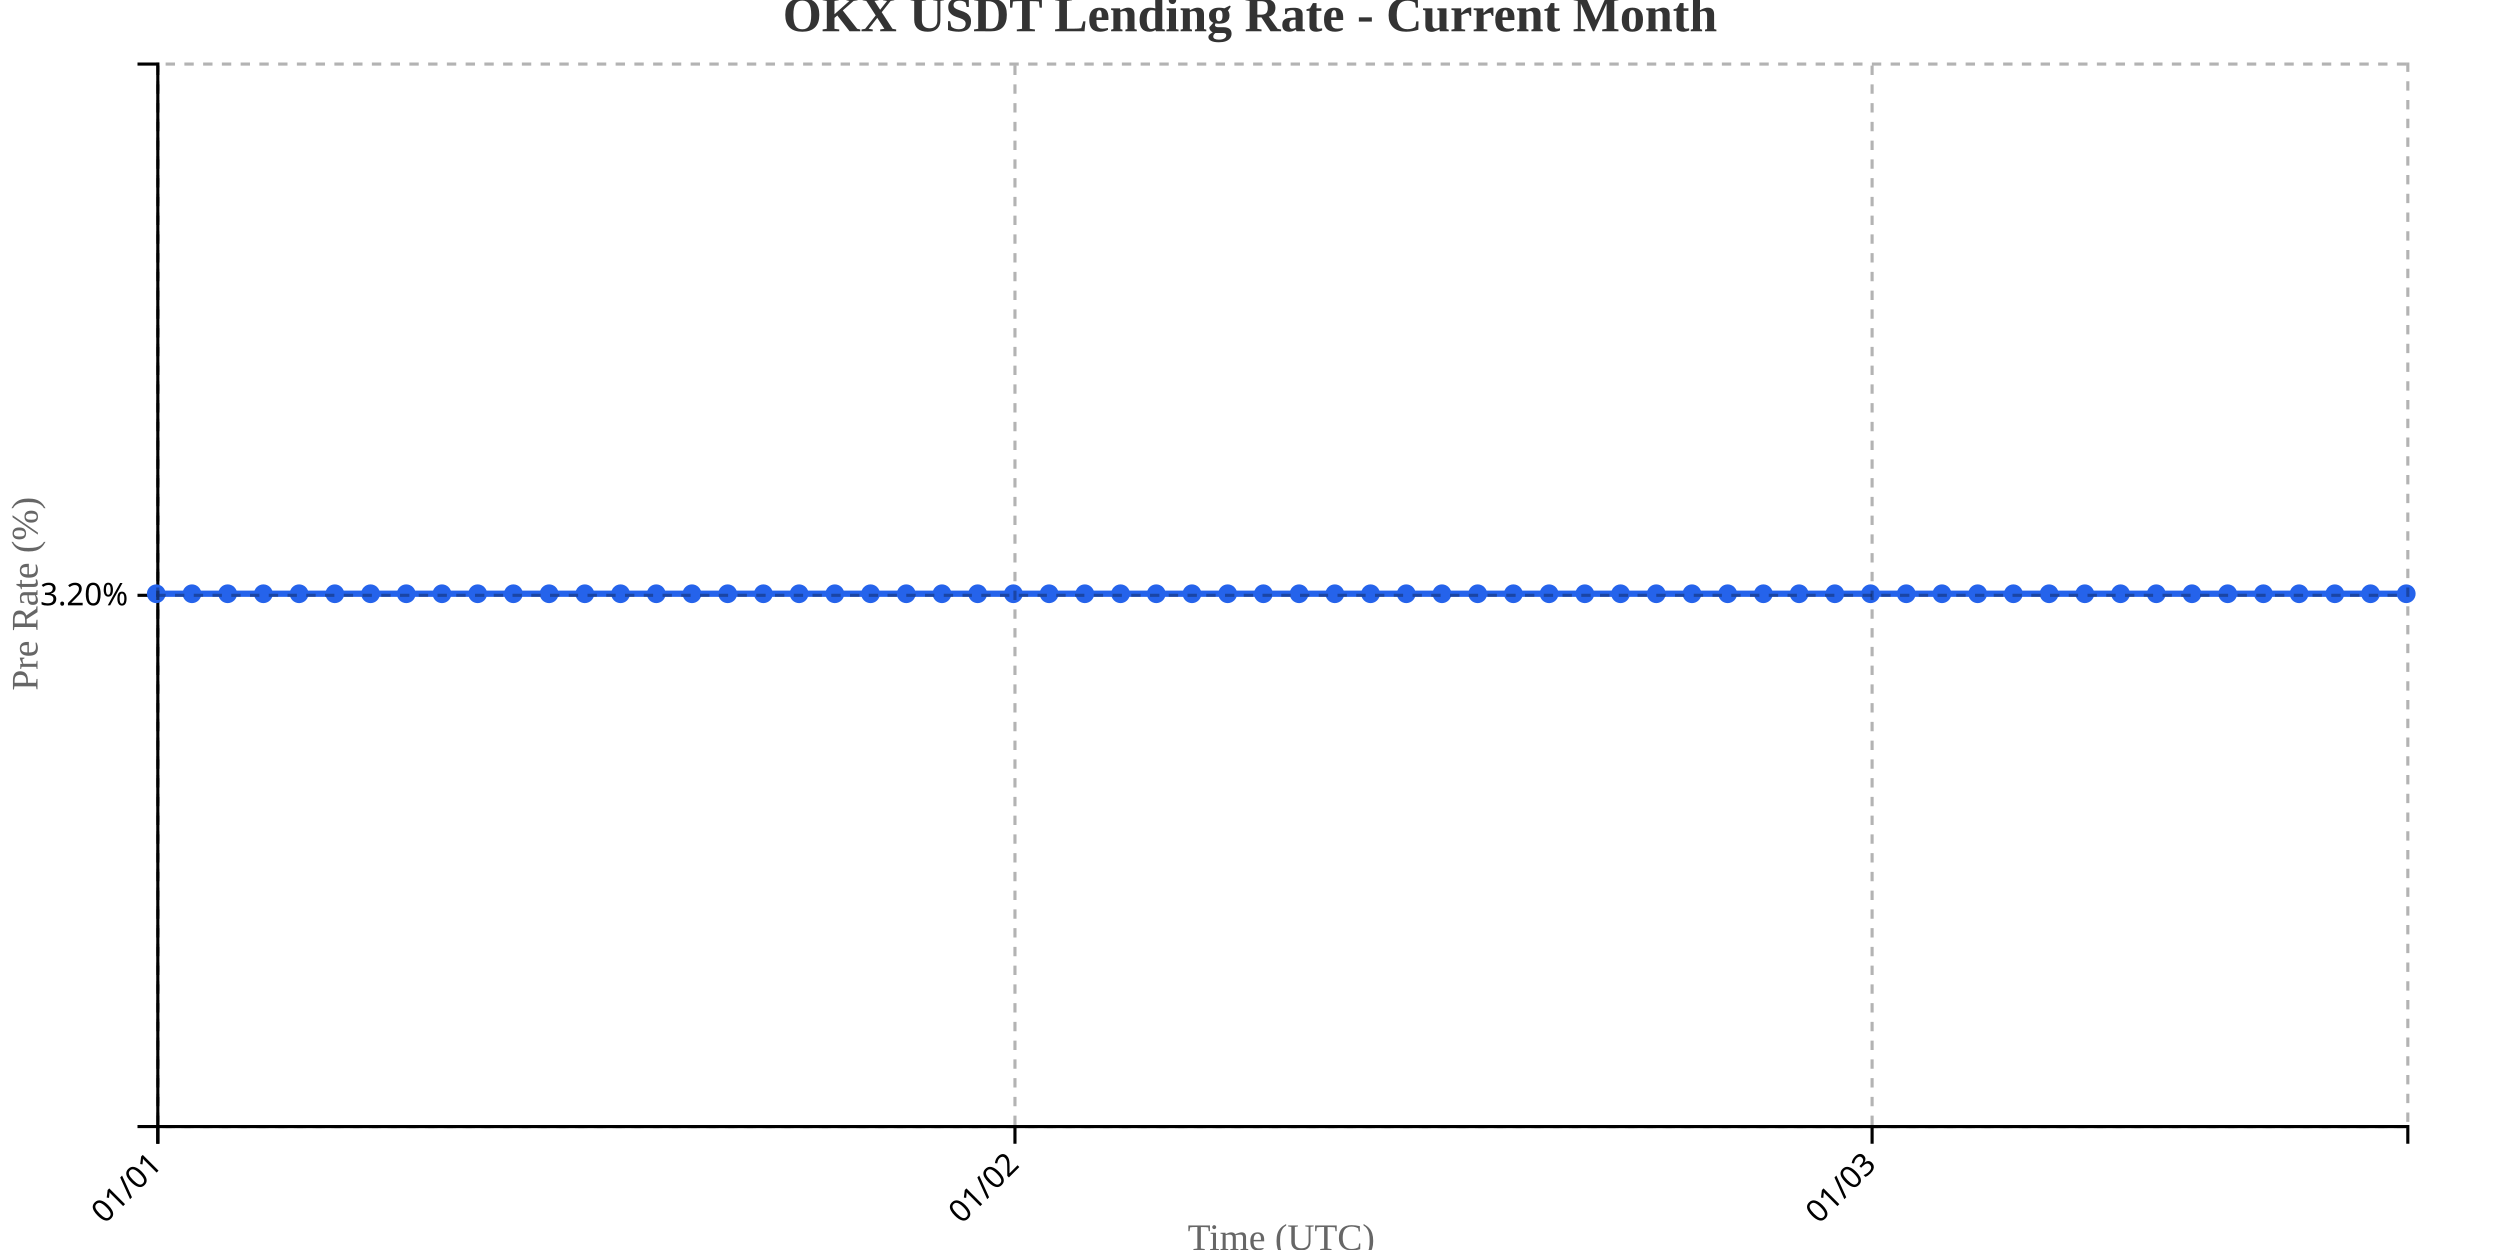
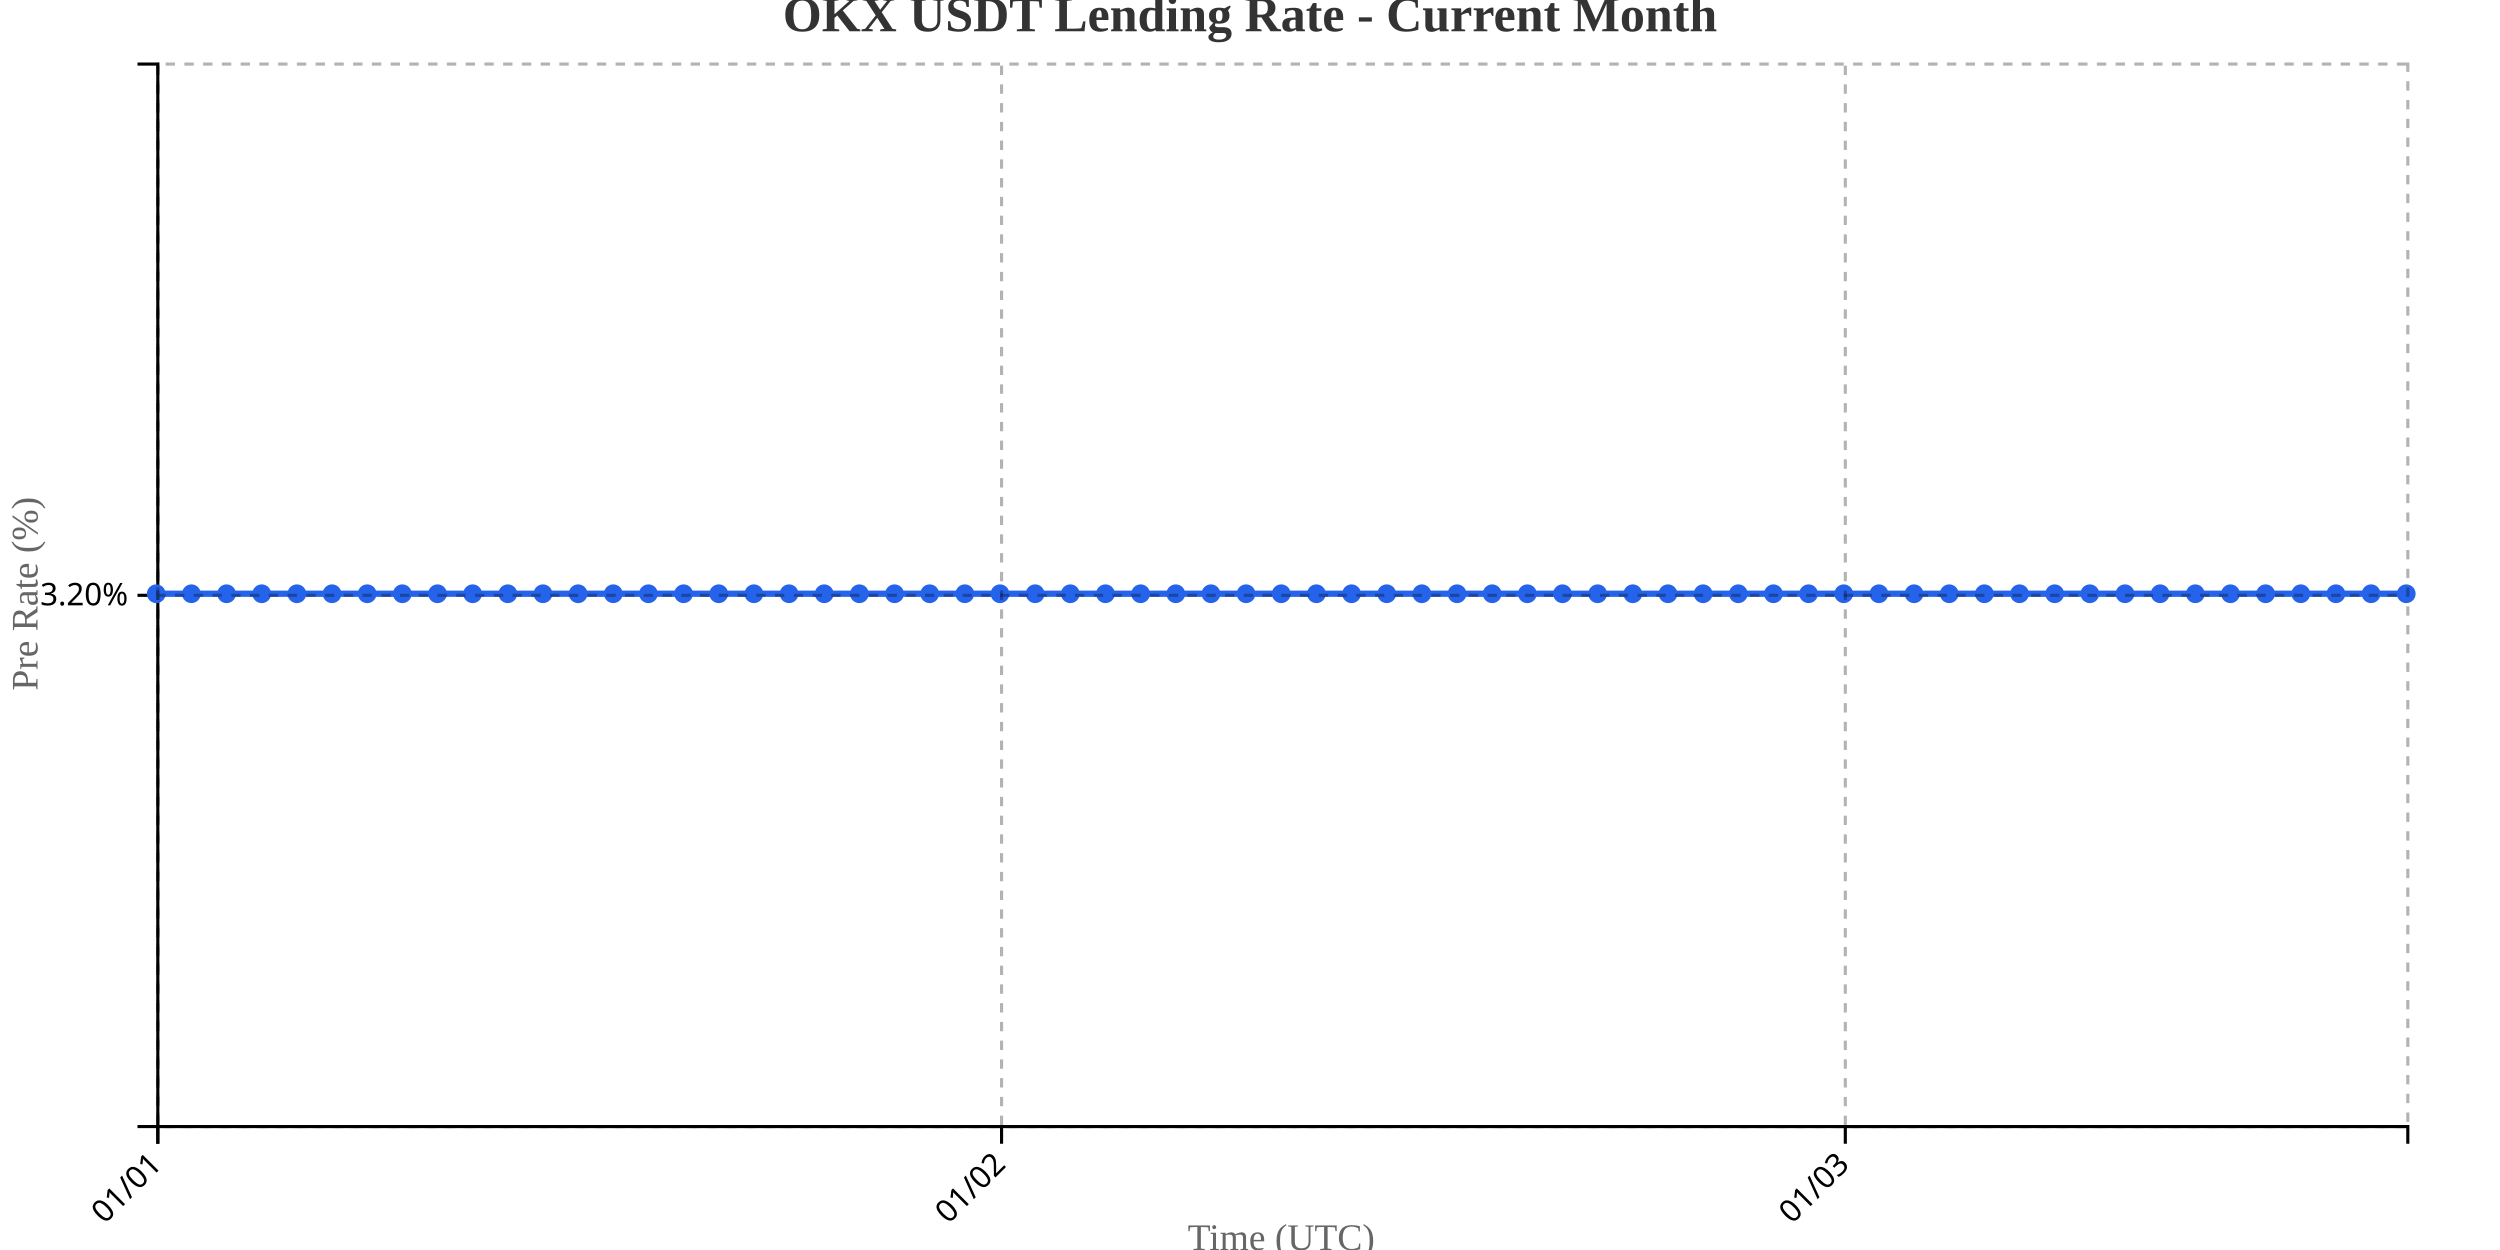
<svg xmlns="http://www.w3.org/2000/svg" width="800" height="400">
  <g transform="translate(50,20)">
    <g transform="translate(0,340)" fill="none" font-size="10" font-family="sans-serif" text-anchor="middle">
      <path class="domain" stroke="currentColor" d="M0.5,6V0.5H720.5V6" />
      <g class="tick" opacity="1" transform="translate(0.5,0)">
        <line stroke="currentColor" y2="6" />
        <text fill="currentColor" y="9" dy=".15em" style="text-anchor: end;" dx="-.8em" transform="rotate(-45)">01/01</text>
      </g>
-       <g class="tick" opacity="1" transform="translate(274.7857,0)">
+       <g class="tick" opacity="1" transform="translate(270.5,0)">
        <line stroke="currentColor" y2="6" />
        <text fill="currentColor" y="9" dy=".15em" style="text-anchor: end;" dx="-.8em" transform="rotate(-45)">01/02</text>
      </g>
-       <g class="tick" opacity="1" transform="translate(549.0714,0)">
+       <g class="tick" opacity="1" transform="translate(540.5,0)">
        <line stroke="currentColor" y2="6" />
        <text fill="currentColor" y="9" dy=".15em" style="text-anchor: end;" dx="-.8em" transform="rotate(-45)">01/03</text>
      </g>
    </g>
    <g fill="none" font-size="10" font-family="sans-serif" text-anchor="end">
      <path class="domain" stroke="currentColor" d="M-6,340.5H0.5V0.5H-6" />
      <g class="tick" opacity="1" transform="translate(0,170.5)">
        <line stroke="currentColor" x2="-6" />
        <text fill="currentColor" x="-9" dy="0.32em">3.20%</text>
      </g>
    </g>
    <text transform="rotate(-90)" y="-50" x="-170" dy="1em" style="text-anchor: middle; font-size: 12px; fill: #666;">Pre Rate (%)</text>
    <text transform="translate(360, 380)" style="text-anchor: middle; font-size: 12px; fill: #666;">Time (UTC)</text>
-     <path fill="none" stroke="#2563eb" stroke-width="2" d="M0,170C3.81,170,7.619,170,11.429,170C15.238,170,19.048,170,22.857,170C26.667,170,30.476,170,34.286,170C38.095,170,41.905,170,45.714,170C49.524,170,53.333,170,57.143,170C60.952,170,64.762,170,68.571,170C72.381,170,76.19,170,80,170C83.81,170,87.619,170,91.429,170C95.238,170,99.048,170,102.857,170C106.667,170,110.476,170,114.286,170C118.095,170,121.905,170,125.714,170C129.524,170,133.333,170,137.143,170C140.952,170,144.762,170,148.571,170C152.381,170,156.19,170,160,170C163.81,170,167.619,170,171.429,170C175.238,170,179.048,170,182.857,170C186.667,170,190.476,170,194.286,170C198.095,170,201.905,170,205.714,170C209.524,170,213.333,170,217.143,170C220.952,170,224.762,170,228.571,170C232.381,170,236.19,170,240,170C243.81,170,247.619,170,251.429,170C255.238,170,259.048,170,262.857,170C266.667,170,270.476,170,274.286,170C278.095,170,281.905,170,285.714,170C289.524,170,293.333,170,297.143,170C300.952,170,304.762,170,308.571,170C312.381,170,316.19,170,320,170C323.81,170,327.619,170,331.429,170C335.238,170,339.048,170,342.857,170C346.667,170,350.476,170,354.286,170C358.095,170,361.905,170,365.714,170C369.524,170,373.333,170,377.143,170C380.952,170,384.762,170,388.571,170C392.381,170,396.19,170,400,170C403.81,170,407.619,170,411.429,170C415.238,170,419.048,170,422.857,170C426.667,170,430.476,170,434.286,170C438.095,170,441.905,170,445.714,170C449.524,170,453.333,170,457.143,170C460.952,170,464.762,170,468.571,170C472.381,170,476.19,170,480,170C483.81,170,487.619,170,491.429,170C495.238,170,499.048,170,502.857,170C506.667,170,510.476,170,514.286,170C518.095,170,521.905,170,525.714,170C529.524,170,533.333,170,537.143,170C540.952,170,544.762,170,548.571,170C552.381,170,556.19,170,560,170C563.81,170,567.619,170,571.429,170C575.238,170,579.048,170,582.857,170C586.667,170,590.476,170,594.286,170C598.095,170,601.905,170,605.714,170C609.524,170,613.333,170,617.143,170C620.952,170,624.762,170,628.571,170C632.381,170,636.19,170,640,170C643.81,170,647.619,170,651.429,170C655.238,170,659.048,170,662.857,170C666.667,170,670.476,170,674.286,170C678.095,170,681.905,170,685.714,170C689.524,170,693.333,170,697.143,170C700.952,170,704.762,170,708.571,170C712.381,170,716.19,170,720,170" />
+     <path fill="none" stroke="#2563eb" stroke-width="2" d="M0,170C3.75,170,7.5,170,11.25,170C15,170,18.75,170,22.5,170C26.25,170,30,170,33.75,170C37.5,170,41.25,170,45,170C48.75,170,52.5,170,56.25,170C60,170,63.75,170,67.5,170C71.25,170,75,170,78.75,170C82.5,170,86.25,170,90,170C93.75,170,97.5,170,101.25,170C105,170,108.75,170,112.5,170C116.25,170,120,170,123.75,170C127.5,170,131.25,170,135,170C138.75,170,142.5,170,146.25,170C150,170,153.75,170,157.5,170C161.25,170,165,170,168.75,170C172.5,170,176.25,170,180,170C183.75,170,187.5,170,191.25,170C195,170,198.75,170,202.5,170C206.25,170,210,170,213.75,170C217.5,170,221.25,170,225,170C228.75,170,232.5,170,236.25,170C240,170,243.75,170,247.5,170C251.25,170,255,170,258.75,170C262.5,170,266.25,170,270,170C273.75,170,277.5,170,281.25,170C285,170,288.75,170,292.5,170C296.25,170,300,170,303.75,170C307.5,170,311.25,170,315,170C318.75,170,322.5,170,326.25,170C330,170,333.75,170,337.5,170C341.25,170,345,170,348.75,170C352.5,170,356.25,170,360,170C363.75,170,367.5,170,371.25,170C375,170,378.75,170,382.5,170C386.25,170,390,170,393.75,170C397.5,170,401.25,170,405,170C408.75,170,412.5,170,416.25,170C420,170,423.75,170,427.5,170C431.25,170,435,170,438.75,170C442.5,170,446.25,170,450,170C453.75,170,457.5,170,461.25,170C465,170,468.75,170,472.5,170C476.25,170,480,170,483.75,170C487.5,170,491.25,170,495,170C498.75,170,502.5,170,506.25,170C510,170,513.75,170,517.5,170C521.25,170,525,170,528.75,170C532.5,170,536.25,170,540,170C543.75,170,547.5,170,551.25,170C555,170,558.75,170,562.5,170C566.25,170,570,170,573.75,170C577.5,170,581.25,170,585,170C588.75,170,592.5,170,596.25,170C600,170,603.75,170,607.5,170C611.25,170,615,170,618.75,170C622.5,170,626.25,170,630,170C633.75,170,637.5,170,641.25,170C645,170,648.75,170,652.5,170C656.25,170,660,170,663.75,170C667.5,170,671.25,170,675,170C678.75,170,682.5,170,686.25,170C690,170,693.75,170,697.5,170C701.25,170,705,170,708.75,170C712.5,170,716.25,170,720,170" />
    <circle class="dot" cx="0" cy="170" r="3" fill="#2563eb" />
-     <circle class="dot" cx="11.429" cy="170" r="3" fill="#2563eb" />
-     <circle class="dot" cx="22.857" cy="170" r="3" fill="#2563eb" />
-     <circle class="dot" cx="34.286" cy="170" r="3" fill="#2563eb" />
-     <circle class="dot" cx="45.714" cy="170" r="3" fill="#2563eb" />
-     <circle class="dot" cx="57.143" cy="170" r="3" fill="#2563eb" />
-     <circle class="dot" cx="68.571" cy="170" r="3" fill="#2563eb" />
-     <circle class="dot" cx="80" cy="170" r="3" fill="#2563eb" />
-     <circle class="dot" cx="91.429" cy="170" r="3" fill="#2563eb" />
-     <circle class="dot" cx="102.857" cy="170" r="3" fill="#2563eb" />
-     <circle class="dot" cx="114.286" cy="170" r="3" fill="#2563eb" />
-     <circle class="dot" cx="125.714" cy="170" r="3" fill="#2563eb" />
-     <circle class="dot" cx="137.143" cy="170" r="3" fill="#2563eb" />
-     <circle class="dot" cx="148.571" cy="170" r="3" fill="#2563eb" />
-     <circle class="dot" cx="160" cy="170" r="3" fill="#2563eb" />
-     <circle class="dot" cx="171.429" cy="170" r="3" fill="#2563eb" />
-     <circle class="dot" cx="182.857" cy="170" r="3" fill="#2563eb" />
-     <circle class="dot" cx="194.286" cy="170" r="3" fill="#2563eb" />
-     <circle class="dot" cx="205.714" cy="170" r="3" fill="#2563eb" />
-     <circle class="dot" cx="217.143" cy="170" r="3" fill="#2563eb" />
-     <circle class="dot" cx="228.571" cy="170" r="3" fill="#2563eb" />
-     <circle class="dot" cx="240" cy="170" r="3" fill="#2563eb" />
-     <circle class="dot" cx="251.429" cy="170" r="3" fill="#2563eb" />
-     <circle class="dot" cx="262.857" cy="170" r="3" fill="#2563eb" />
-     <circle class="dot" cx="274.286" cy="170" r="3" fill="#2563eb" />
-     <circle class="dot" cx="285.714" cy="170" r="3" fill="#2563eb" />
-     <circle class="dot" cx="297.143" cy="170" r="3" fill="#2563eb" />
-     <circle class="dot" cx="308.571" cy="170" r="3" fill="#2563eb" />
-     <circle class="dot" cx="320" cy="170" r="3" fill="#2563eb" />
-     <circle class="dot" cx="331.429" cy="170" r="3" fill="#2563eb" />
-     <circle class="dot" cx="342.857" cy="170" r="3" fill="#2563eb" />
-     <circle class="dot" cx="354.286" cy="170" r="3" fill="#2563eb" />
-     <circle class="dot" cx="365.714" cy="170" r="3" fill="#2563eb" />
-     <circle class="dot" cx="377.143" cy="170" r="3" fill="#2563eb" />
-     <circle class="dot" cx="388.571" cy="170" r="3" fill="#2563eb" />
-     <circle class="dot" cx="400" cy="170" r="3" fill="#2563eb" />
-     <circle class="dot" cx="411.429" cy="170" r="3" fill="#2563eb" />
-     <circle class="dot" cx="422.857" cy="170" r="3" fill="#2563eb" />
-     <circle class="dot" cx="434.286" cy="170" r="3" fill="#2563eb" />
-     <circle class="dot" cx="445.714" cy="170" r="3" fill="#2563eb" />
-     <circle class="dot" cx="457.143" cy="170" r="3" fill="#2563eb" />
-     <circle class="dot" cx="468.571" cy="170" r="3" fill="#2563eb" />
-     <circle class="dot" cx="480" cy="170" r="3" fill="#2563eb" />
-     <circle class="dot" cx="491.429" cy="170" r="3" fill="#2563eb" />
-     <circle class="dot" cx="502.857" cy="170" r="3" fill="#2563eb" />
-     <circle class="dot" cx="514.286" cy="170" r="3" fill="#2563eb" />
-     <circle class="dot" cx="525.714" cy="170" r="3" fill="#2563eb" />
-     <circle class="dot" cx="537.143" cy="170" r="3" fill="#2563eb" />
-     <circle class="dot" cx="548.571" cy="170" r="3" fill="#2563eb" />
-     <circle class="dot" cx="560" cy="170" r="3" fill="#2563eb" />
-     <circle class="dot" cx="571.429" cy="170" r="3" fill="#2563eb" />
-     <circle class="dot" cx="582.857" cy="170" r="3" fill="#2563eb" />
-     <circle class="dot" cx="594.286" cy="170" r="3" fill="#2563eb" />
-     <circle class="dot" cx="605.714" cy="170" r="3" fill="#2563eb" />
-     <circle class="dot" cx="617.143" cy="170" r="3" fill="#2563eb" />
-     <circle class="dot" cx="628.571" cy="170" r="3" fill="#2563eb" />
-     <circle class="dot" cx="640" cy="170" r="3" fill="#2563eb" />
-     <circle class="dot" cx="651.429" cy="170" r="3" fill="#2563eb" />
-     <circle class="dot" cx="662.857" cy="170" r="3" fill="#2563eb" />
-     <circle class="dot" cx="674.286" cy="170" r="3" fill="#2563eb" />
-     <circle class="dot" cx="685.714" cy="170" r="3" fill="#2563eb" />
-     <circle class="dot" cx="697.143" cy="170" r="3" fill="#2563eb" />
-     <circle class="dot" cx="708.571" cy="170" r="3" fill="#2563eb" />
+     <circle class="dot" cx="11.25" cy="170" r="3" fill="#2563eb" />
+     <circle class="dot" cx="22.5" cy="170" r="3" fill="#2563eb" />
+     <circle class="dot" cx="33.75" cy="170" r="3" fill="#2563eb" />
+     <circle class="dot" cx="45" cy="170" r="3" fill="#2563eb" />
+     <circle class="dot" cx="56.25" cy="170" r="3" fill="#2563eb" />
+     <circle class="dot" cx="67.5" cy="170" r="3" fill="#2563eb" />
+     <circle class="dot" cx="78.75" cy="170" r="3" fill="#2563eb" />
+     <circle class="dot" cx="90" cy="170" r="3" fill="#2563eb" />
+     <circle class="dot" cx="101.25" cy="170" r="3" fill="#2563eb" />
+     <circle class="dot" cx="112.5" cy="170" r="3" fill="#2563eb" />
+     <circle class="dot" cx="123.75" cy="170" r="3" fill="#2563eb" />
+     <circle class="dot" cx="135" cy="170" r="3" fill="#2563eb" />
+     <circle class="dot" cx="146.25" cy="170" r="3" fill="#2563eb" />
+     <circle class="dot" cx="157.5" cy="170" r="3" fill="#2563eb" />
+     <circle class="dot" cx="168.75" cy="170" r="3" fill="#2563eb" />
+     <circle class="dot" cx="180" cy="170" r="3" fill="#2563eb" />
+     <circle class="dot" cx="191.25" cy="170" r="3" fill="#2563eb" />
+     <circle class="dot" cx="202.5" cy="170" r="3" fill="#2563eb" />
+     <circle class="dot" cx="213.75" cy="170" r="3" fill="#2563eb" />
+     <circle class="dot" cx="225" cy="170" r="3" fill="#2563eb" />
+     <circle class="dot" cx="236.25" cy="170" r="3" fill="#2563eb" />
+     <circle class="dot" cx="247.5" cy="170" r="3" fill="#2563eb" />
+     <circle class="dot" cx="258.75" cy="170" r="3" fill="#2563eb" />
+     <circle class="dot" cx="270" cy="170" r="3" fill="#2563eb" />
+     <circle class="dot" cx="281.25" cy="170" r="3" fill="#2563eb" />
+     <circle class="dot" cx="292.5" cy="170" r="3" fill="#2563eb" />
+     <circle class="dot" cx="303.75" cy="170" r="3" fill="#2563eb" />
+     <circle class="dot" cx="315" cy="170" r="3" fill="#2563eb" />
+     <circle class="dot" cx="326.25" cy="170" r="3" fill="#2563eb" />
+     <circle class="dot" cx="337.5" cy="170" r="3" fill="#2563eb" />
+     <circle class="dot" cx="348.75" cy="170" r="3" fill="#2563eb" />
+     <circle class="dot" cx="360" cy="170" r="3" fill="#2563eb" />
+     <circle class="dot" cx="371.25" cy="170" r="3" fill="#2563eb" />
+     <circle class="dot" cx="382.5" cy="170" r="3" fill="#2563eb" />
+     <circle class="dot" cx="393.75" cy="170" r="3" fill="#2563eb" />
+     <circle class="dot" cx="405" cy="170" r="3" fill="#2563eb" />
+     <circle class="dot" cx="416.25" cy="170" r="3" fill="#2563eb" />
+     <circle class="dot" cx="427.5" cy="170" r="3" fill="#2563eb" />
+     <circle class="dot" cx="438.75" cy="170" r="3" fill="#2563eb" />
+     <circle class="dot" cx="450" cy="170" r="3" fill="#2563eb" />
+     <circle class="dot" cx="461.25" cy="170" r="3" fill="#2563eb" />
+     <circle class="dot" cx="472.5" cy="170" r="3" fill="#2563eb" />
+     <circle class="dot" cx="483.75" cy="170" r="3" fill="#2563eb" />
+     <circle class="dot" cx="495" cy="170" r="3" fill="#2563eb" />
+     <circle class="dot" cx="506.25" cy="170" r="3" fill="#2563eb" />
+     <circle class="dot" cx="517.5" cy="170" r="3" fill="#2563eb" />
+     <circle class="dot" cx="528.75" cy="170" r="3" fill="#2563eb" />
+     <circle class="dot" cx="540" cy="170" r="3" fill="#2563eb" />
+     <circle class="dot" cx="551.25" cy="170" r="3" fill="#2563eb" />
+     <circle class="dot" cx="562.5" cy="170" r="3" fill="#2563eb" />
+     <circle class="dot" cx="573.75" cy="170" r="3" fill="#2563eb" />
+     <circle class="dot" cx="585" cy="170" r="3" fill="#2563eb" />
+     <circle class="dot" cx="596.25" cy="170" r="3" fill="#2563eb" />
+     <circle class="dot" cx="607.5" cy="170" r="3" fill="#2563eb" />
+     <circle class="dot" cx="618.75" cy="170" r="3" fill="#2563eb" />
+     <circle class="dot" cx="630" cy="170" r="3" fill="#2563eb" />
+     <circle class="dot" cx="641.25" cy="170" r="3" fill="#2563eb" />
+     <circle class="dot" cx="652.5" cy="170" r="3" fill="#2563eb" />
+     <circle class="dot" cx="663.75" cy="170" r="3" fill="#2563eb" />
+     <circle class="dot" cx="675" cy="170" r="3" fill="#2563eb" />
+     <circle class="dot" cx="686.25" cy="170" r="3" fill="#2563eb" />
+     <circle class="dot" cx="697.5" cy="170" r="3" fill="#2563eb" />
+     <circle class="dot" cx="708.75" cy="170" r="3" fill="#2563eb" />
    <circle class="dot" cx="720" cy="170" r="3" fill="#2563eb" />
    <g class="grid" transform="translate(0,340)" fill="none" font-size="10" font-family="sans-serif" text-anchor="middle" style="stroke-dasharray: 3,3; opacity: 0.3;">
      <path class="domain" stroke="currentColor" d="M0.5,-340V0.5H720.5V-340" />
      <g class="tick" opacity="1" transform="translate(0.5,0)">
        <line stroke="currentColor" y2="-340" />
        <text fill="currentColor" y="3" dy="0.71em" />
      </g>
-       <g class="tick" opacity="1" transform="translate(274.7857,0)">
+       <g class="tick" opacity="1" transform="translate(270.5,0)">
        <line stroke="currentColor" y2="-340" />
        <text fill="currentColor" y="3" dy="0.71em" />
      </g>
-       <g class="tick" opacity="1" transform="translate(549.0714,0)">
+       <g class="tick" opacity="1" transform="translate(540.5,0)">
        <line stroke="currentColor" y2="-340" />
        <text fill="currentColor" y="3" dy="0.71em" />
      </g>
    </g>
    <g class="grid" fill="none" font-size="10" font-family="sans-serif" text-anchor="end" style="stroke-dasharray: 3,3; opacity: 0.3;">
      <path class="domain" stroke="currentColor" d="M720,340.5H0.5V0.5H720" />
      <g class="tick" opacity="1" transform="translate(0,170.5)">
        <line stroke="currentColor" x2="720" />
        <text fill="currentColor" x="-3" dy="0.32em" />
      </g>
    </g>
  </g>
  <text x="400" y="10" text-anchor="middle" style="font-size: 16px; font-weight: bold; fill: #333;">OKX USDT Lending Rate - Current Month</text>
</svg>
